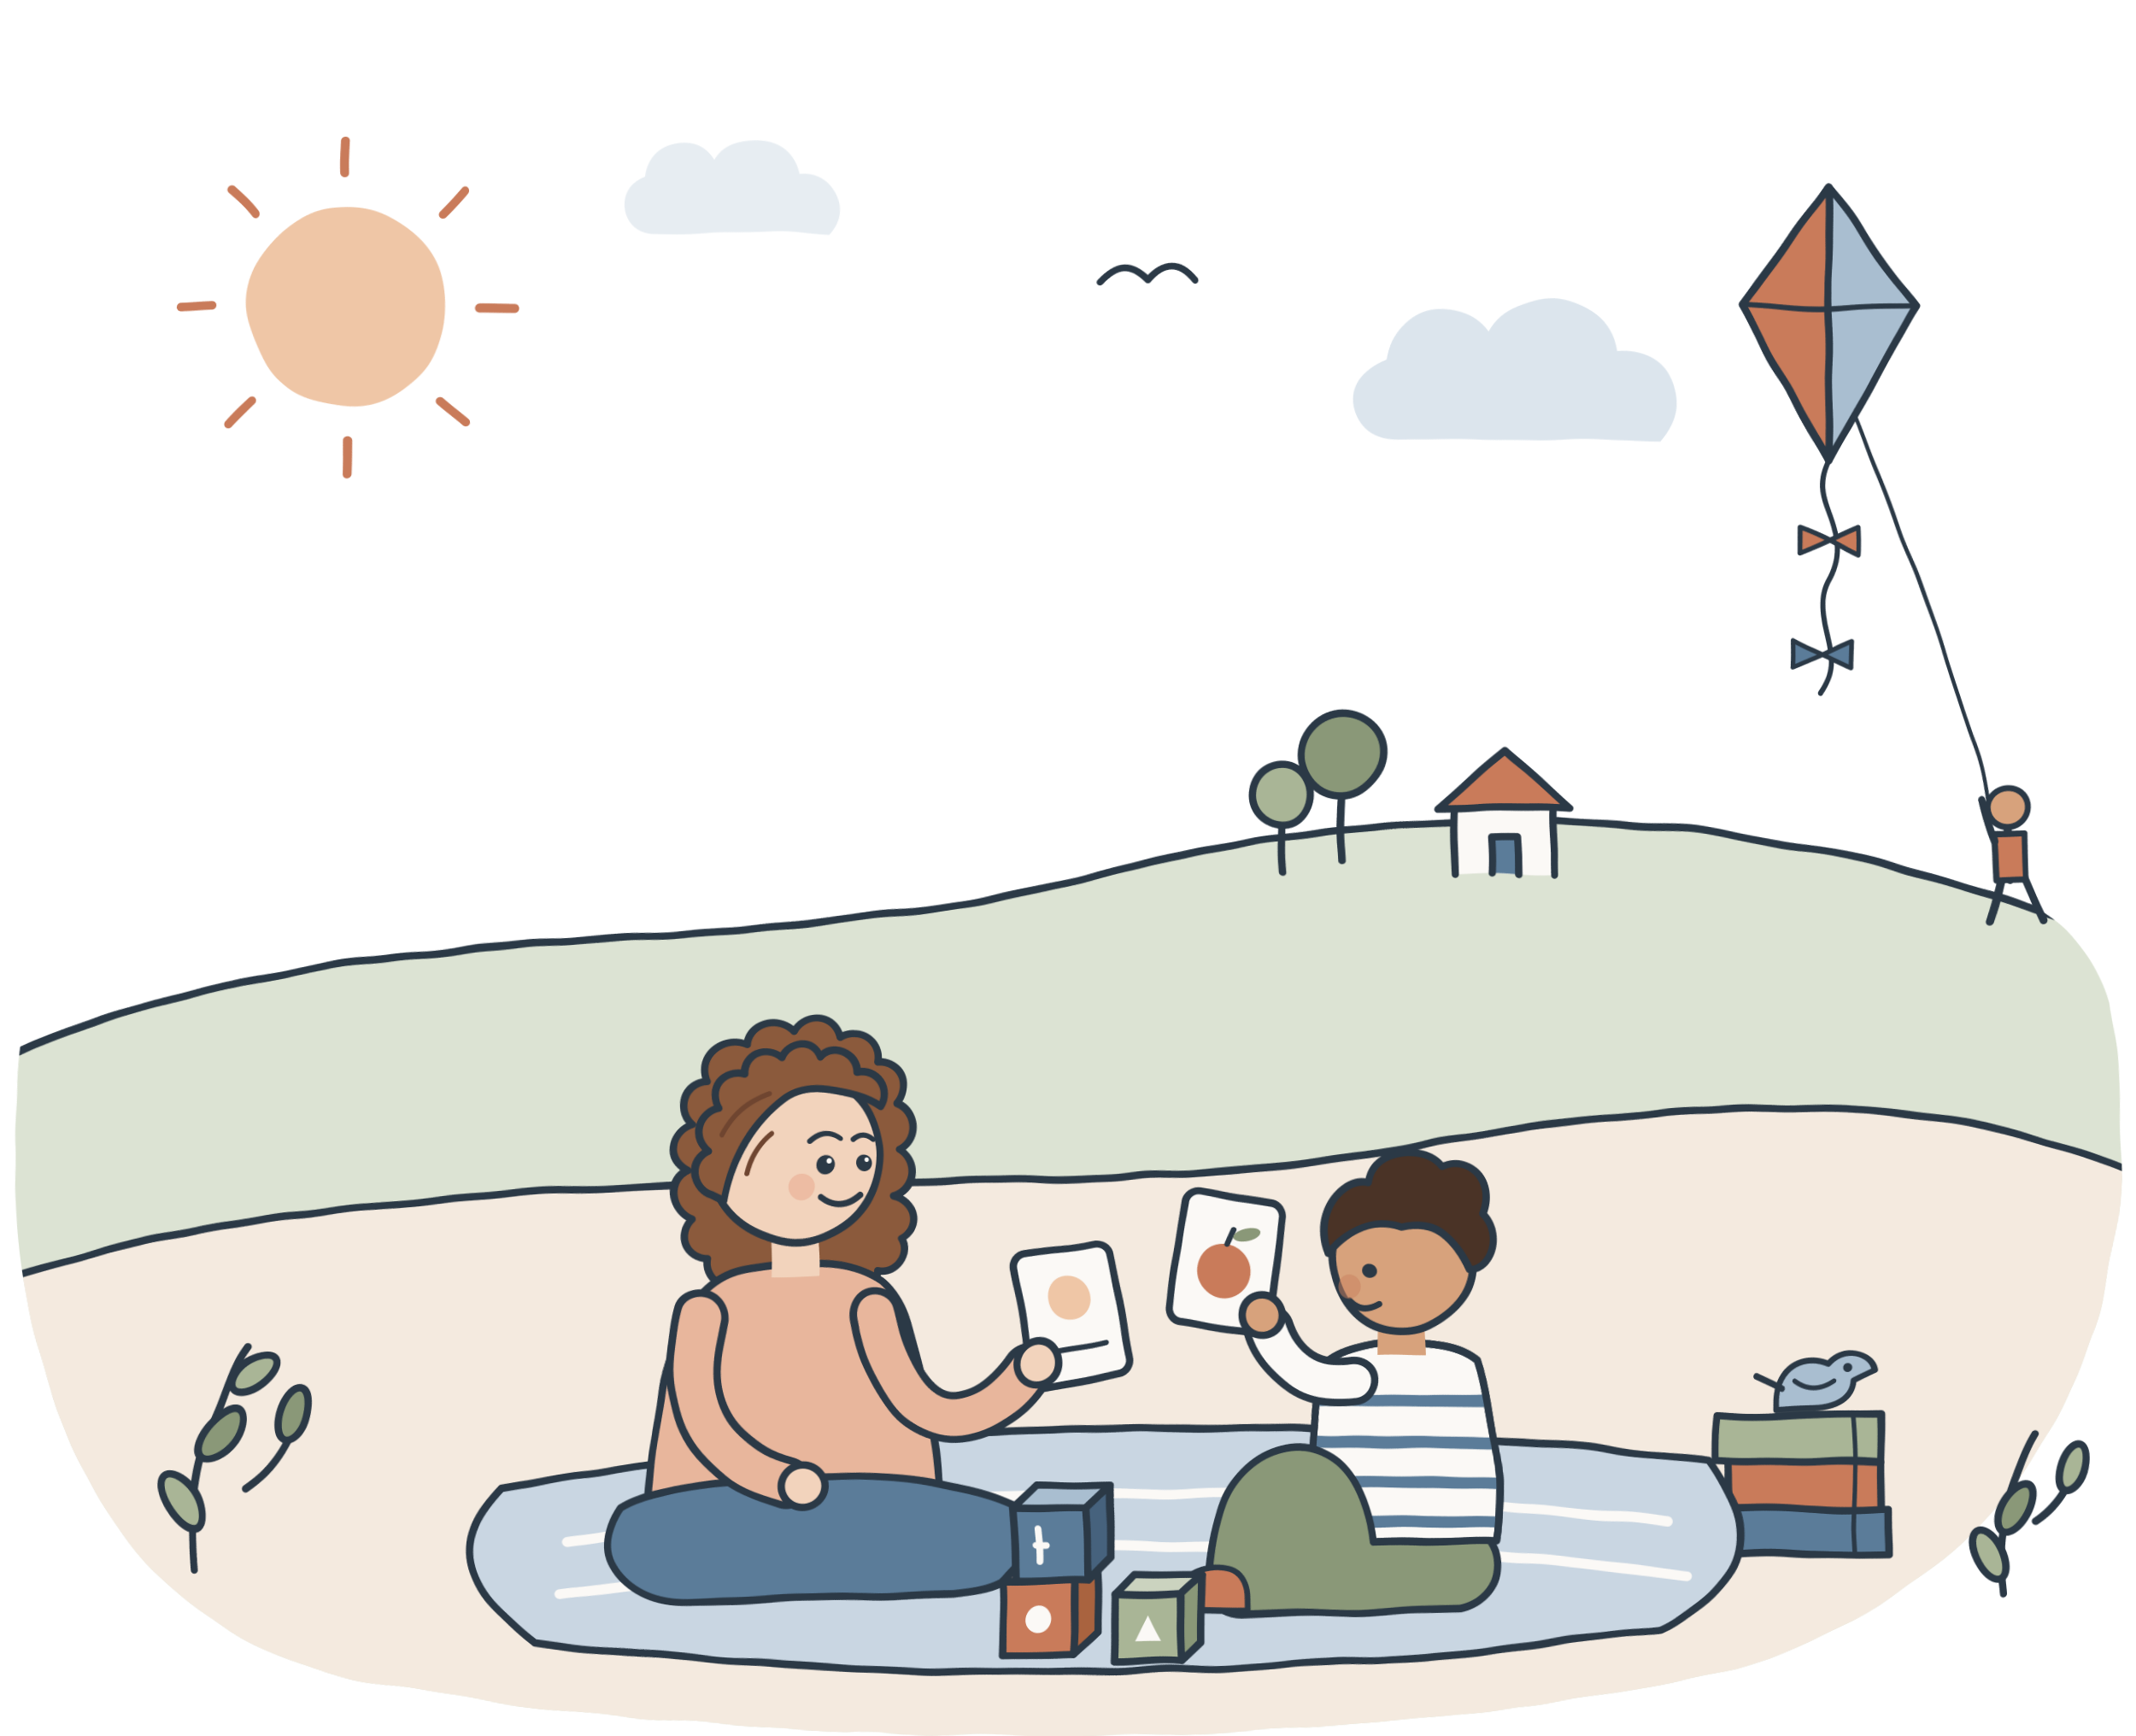
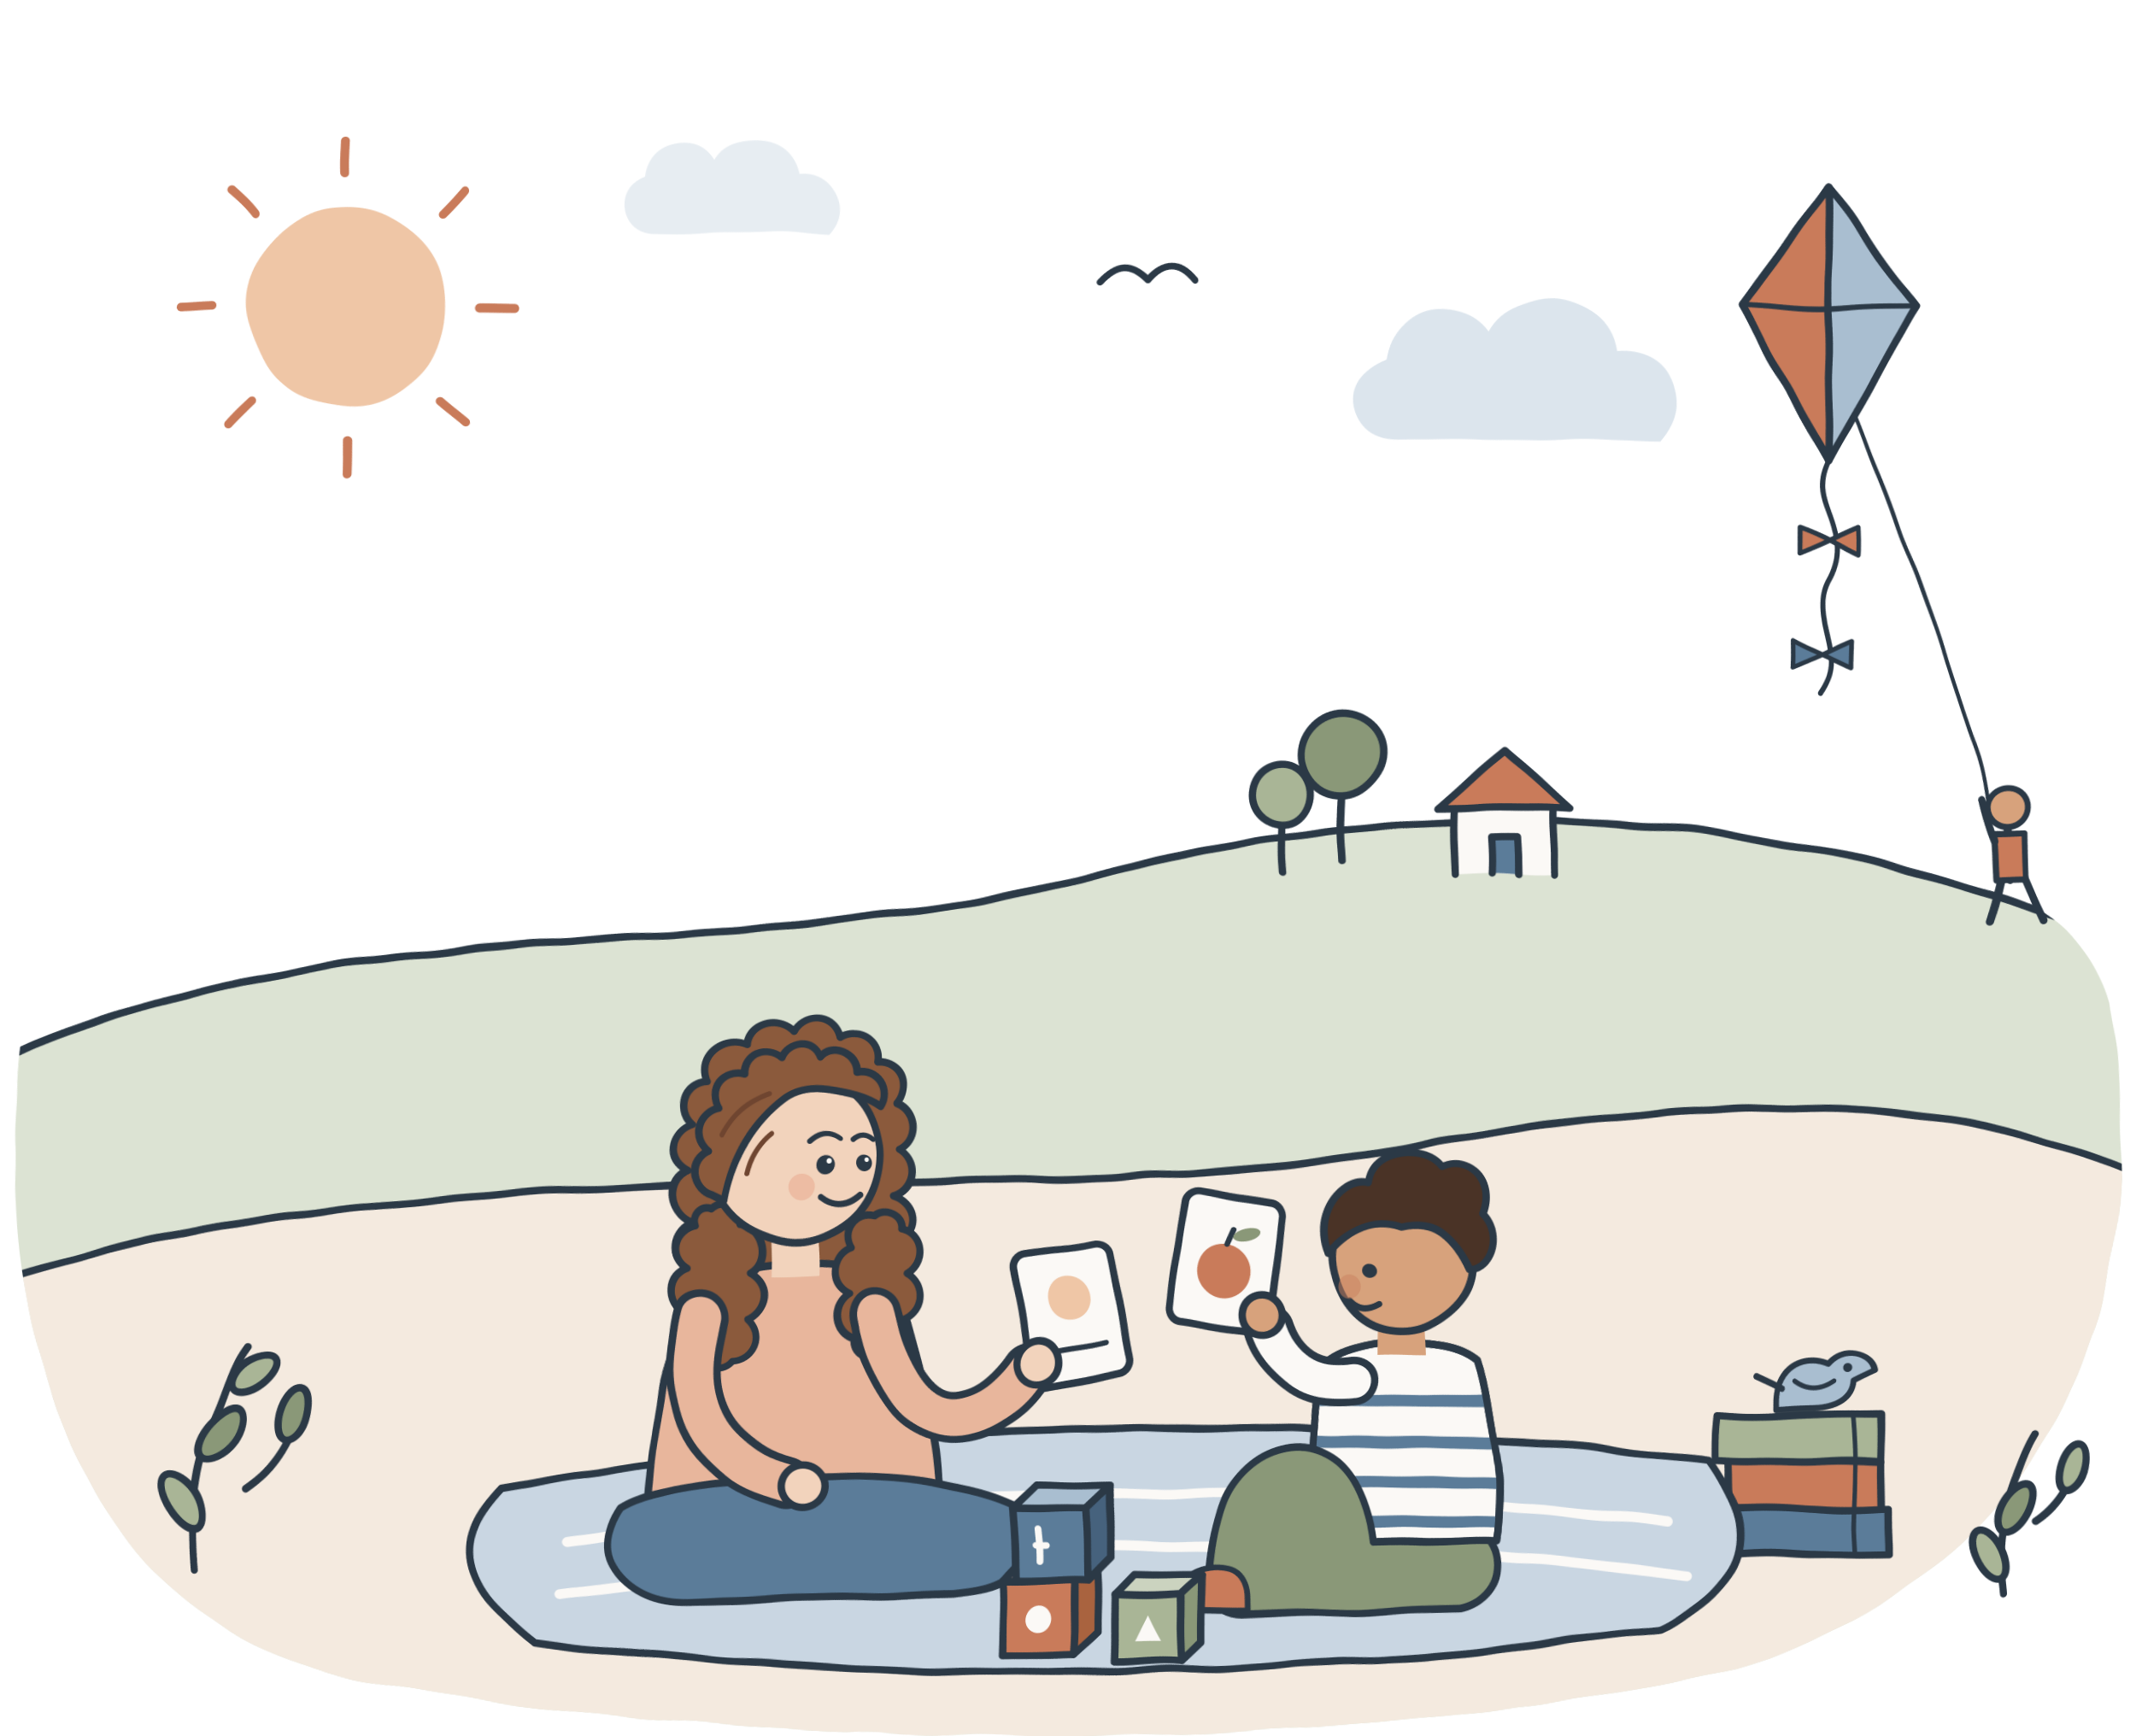
<svg xmlns="http://www.w3.org/2000/svg" viewBox="0 0 640 520" fill="none" stroke="#2B3946" stroke-width="2.2" stroke-linecap="round" stroke-linejoin="round">
  <defs>
    <filter id="hand" x="-2%" y="-2%" width="104%" height="104%">
      <feTurbulence type="fractalNoise" baseFrequency="0.035" numOctaves="2" seed="4" />
      <feDisplacementMap in="SourceGraphic" scale="2.6" xChannelSelector="R" yChannelSelector="G" />
    </filter>
    <clipPath id="hero-land">
      <path d="M8 300C30 240 200 232 330 236S612 236 632 300C646 380 622 470 520 500 400 528 220 524 110 504 20 488-6 390 8 300Z" />
    </clipPath>
    <clipPath id="child-shirt">
      <path d="M398 408C408 400 432 400 442 408C448 424 450 446 448 462H394C392 444 392 424 398 408Z" />
    </clipPath>
  </defs>
  <g filter="url(#hand)">
    <circle cx="104" cy="92" r="30" fill="#EFC6A6" stroke="none" />
    <g stroke="#C97B5A" stroke-width="2.6">
      <path d="M144 92h10M132 120l7 7M104 132v10M76 120l-7 7M64 92H54M76 64l-7-7M104 52V42M132 64l7-7" />
    </g>
    <path d="M420 132c-15 0-20-19-5-25 2-16 23-20 31-8 8-14 35-12 39 6 15-2 23 15 12 27z" fill="#DCE5ED" stroke="none" />
    <path d="M196 70c-10 0-13-13-3-17 1-11 16-13 21-5 6-9 23-8 26 4 10-1 15 10 8 18z" fill="#E7EDF2" stroke="none" />
    <path d="M330 84q7-8 14 0q7-8 14 0" stroke-width="2" />
    <g clip-path="url(#hero-land)">
      <path d="M0 318C110 268 220 292 330 262S560 246 640 286V520H0Z" fill="#DCE3D3" stroke="none" />
      <path d="M0 318C110 268 220 292 330 262S560 246 640 286" />
    </g>
    <path d="M384 262v-18M402 258v-24" />
    <circle cx="384" cy="238" r="9" fill="#A9B596" />
    <circle cx="402" cy="226" r="12" fill="#8A9878" />
    <path d="M436 262v-22h30v22" fill="#FBF9F6" />
    <path d="M431 242l20-17 20 17z" fill="#C97B5A" />
    <path d="M447 262v-11h8v11" fill="#5B7C99" />
    <path d="M548 104C566 150 586 200 596 240" stroke-width="1.2" />
    <path d="M548 56l26 36-26 46-26-46z" fill="#A9BED0" />
    <path d="M548 56l-26 36 26 46z" fill="#C97B5A" />
    <path d="M548 56v82M522 92h52" stroke-width="1.6" />
    <path d="M548 138c-7 14 8 22 0 36-6 12 6 22-2 34" stroke-width="1.6" />
    <path d="M539 158l9 4-9 4zM557 158l-9 4 9 4z" fill="#C97B5A" stroke-width="1.4" />
    <path d="M537 192l9 4-9 4zM555 192l-9 4 9 4z" fill="#5B7C99" stroke-width="1.4" />
    <path d="M600 262l-4 14M606 262l6 14M602 248v16" stroke-width="2.4" />
    <path d="M598 250v14h9v-14z" fill="#C97B5A" stroke-width="1.8" />
    <path d="M598 252l-4-12" stroke-width="2.2" />
    <circle cx="602" cy="242" r="6" fill="#D7A27C" stroke-width="1.8" />
    <g clip-path="url(#hero-land)">
      <path d="M0 384C140 338 300 366 420 344S600 334 640 352V520H0Z" fill="#F4EADF" stroke="none" />
      <path d="M0 384C140 338 300 366 420 344S600 334 640 352" />
    </g>
    <path d="M58 470C56 446 62 424 74 404M74 446c8-6 14-14 16-26" />
    <ellipse cx="66" cy="430" rx="9" ry="4.5" transform="rotate(-55 66 430)" fill="#8A9878" />
    <ellipse cx="76" cy="412" rx="8" ry="4" transform="rotate(-35 76 412)" fill="#A9B596" />
    <ellipse cx="55" cy="450" rx="9" ry="4.5" transform="rotate(-120 55 450)" fill="#A9B596" />
    <ellipse cx="88" cy="424" rx="8" ry="4" transform="rotate(-70 88 424)" fill="#8A9878" />
    <path d="M600 478c-2-18 2-34 10-48M610 456c6-4 10-10 12-18" />
    <ellipse cx="604" cy="452" rx="8" ry="4" transform="rotate(-60 604 452)" fill="#8A9878" />
    <ellipse cx="621" cy="440" rx="7" ry="3.5" transform="rotate(-70 621 440)" fill="#A9B596" />
    <ellipse cx="596" cy="466" rx="8" ry="4" transform="rotate(-115 596 466)" fill="#A9B596" />
    <path d="M512 452h54v14h-54z" fill="#5B7C99" />
    <path d="M518 438h46v14h-46z" fill="#C97B5A" />
    <path d="M514 424h50v14h-50z" fill="#A9B596" />
    <path d="M556 452v14M556 438v14M556 424v14" stroke-width="1.4" />
    <path d="M526 412l8 4M532 420c0-9 8-14 16-11 5-6 13-4 14 2l-6 3c0 5-5 8-12 8h-12z" fill="#A9BED0" stroke-width="1.8" />
    <path d="M538 414q6 4 12 0" stroke-width="1.4" />
    <circle cx="554" cy="410" r="1.4" fill="#2B3946" stroke="none" />
    <path d="M150 446Q330 414 512 438Q536 470 498 488Q330 512 160 492Q128 468 150 446Z" fill="#C9D6E2" />
    <path d="M170 462Q330 436 500 456M168 478Q330 452 506 472" stroke="#FBF9F6" stroke-width="3" />
-     <path d="M238 309A7.6 7.6 0 0 1 252 311A7.0 7.0 0 0 1 263 318A7.2 7.2 0 0 1 269 330A7.6 7.6 0 0 1 270 344A7.6 7.6 0 0 1 268 358A7.1 7.1 0 0 1 270 371A6.6 6.6 0 0 1 263 381A7.3 7.3 0 0 1 250 385A7.6 7.6 0 0 1 236 386A7.6 7.6 0 0 1 222 384A6.6 6.6 0 0 1 212 377A7.0 7.0 0 0 1 207 365A7.6 7.6 0 0 1 206 351A7.6 7.6 0 0 1 207 337A7.5 7.5 0 0 1 212 324A8.8 8.8 0 0 1 224 313A7.9 7.9 0 0 1 238 309Z" fill="#8B5A3C" />
+     <path d="M238 309A7.6 7.6 0 0 1 252 311A7.0 7.0 0 0 1 263 318A7.2 7.2 0 0 1 269 330A7.6 7.6 0 0 1 270 344A7.6 7.6 0 0 1 268 358A7.6 7.6 0 0 1 269 372A7.6 7.6 0 0 1 267 386A7.0 7.0 0 0 1 260 397A6.8 6.8 0 0 1 249 403A7.0 7.0 0 0 1 236 404A7.1 7.1 0 0 1 223 402A6.9 6.9 0 0 1 213 394A7.5 7.5 0 0 1 208 381A8.1 8.1 0 0 1 207 366A8.1 8.1 0 0 1 206 351A7.6 7.6 0 0 1 207 337A7.5 7.5 0 0 1 212 324A8.8 8.8 0 0 1 224 313A7.9 7.9 0 0 1 238 309Z" fill="#8B5A3C" />
    <path d="M214 384C226 376 252 376 264 384C274 392 280 420 282 452H194C196 420 202 392 214 384Z" fill="#E8B69C" />
    <path d="M231 364h14v18h-14z" fill="#F2D3BC" stroke="none" />
+     <path d="M213 362A5.6 5.6 0 0 1 222 367A7.7 7.7 0 0 1 225 381A7.6 7.6 0 0 1 224 395A7.5 7.5 0 0 1 219 408A5.0 5.0 0 0 1 210 406A6.8 6.8 0 0 1 206 394A7.6 7.6 0 0 1 206 380A7.1 7.1 0 0 1 208 367A3.8 3.8 0 0 1 213 362Z" fill="#8B5A3C" />
+     <path d="M262 364A4.8 4.8 0 0 1 270 368A7.6 7.6 0 0 1 272 382A7.6 7.6 0 0 1 270 396A5.8 5.8 0 0 1 264 405A4.8 4.8 0 0 1 256 401A7.1 7.1 0 0 1 254 388A7.6 7.6 0 0 1 255 374A6.6 6.6 0 0 1 262 364Z" fill="#8B5A3C" />
    <circle cx="238" cy="346" r="26" fill="#F2D3BC" />
    <path d="M213 358A7.0 7.0 0 0 1 212 345A7.2 7.2 0 0 1 215 332A6.9 6.9 0 0 1 223 322A6.5 6.5 0 0 1 234 317A6.5 6.5 0 0 1 246 317A6.3 6.3 0 0 1 257 321A6.6 6.6 0 0 1 264 331C256 326 242 324 234 330S220 345 217 360Z" fill="#8B5A3C" />
    <path d="M216 340c3-6 8-10 14-12M224 352c1-5 3-9 7-12" stroke="#6F4530" stroke-width="1.5" />
    <path d="M242.5 342.5q4.5-4 9-1M255.5 341.5q3.2-3 6.4-.4" stroke-width="1.6" />
    <circle cx="247" cy="349.5" r="2.8" fill="#2B3946" stroke="none" />
    <circle cx="259" cy="348.5" r="2.5" fill="#2B3946" stroke="none" />
    <circle cx="248" cy="348.4" r=".8" fill="#FBF9F6" stroke="none" />
    <circle cx="259.8" cy="347.5" r=".7" fill="#FBF9F6" stroke="none" />
    <path d="M246 359q6 4.5 12-1" stroke-width="1.8" />
    <circle cx="240" cy="356" r="4" fill="#E9A98E" stroke="none" opacity=".55" />
    <path d="M186 452C206 440 280 438 306 452C318 462 306 476 286 478L206 480C186 480 176 466 186 452Z" fill="#5B7C99" />
    <path d="M210 394C204 416 208 436 236 444" stroke-width="16" />
    <path d="M210 394C204 416 208 436 236 444" stroke="#E8B69C" stroke-width="11.5" />
    <circle cx="241" cy="445" r="6.5" fill="#F2D3BC" />
    <g transform="rotate(-10 321 394)">
      <rect x="306" y="374" width="30" height="40" rx="4" fill="#FBF9F6" />
      <circle cx="321" cy="389" r="6.5" fill="#EFC6A6" stroke="none" />
      <path d="M312 404h18" stroke-width="1.6" />
    </g>
    <path d="M262 394C268 414 276 428 290 424C298 422 304 416 308 410" stroke-width="16" />
    <path d="M262 394C268 414 276 428 290 424C298 422 304 416 308 410" stroke="#E8B69C" stroke-width="11.5" />
    <circle cx="311" cy="408" r="6.5" fill="#F2D3BC" />
    <path d="M398 408C408 400 432 400 442 408C448 424 450 446 448 462H394C392 444 392 424 398 408Z" fill="#FBF9F6" />
    <g clip-path="url(#child-shirt)" stroke="#5B7C99" stroke-width="3.5">
      <path d="M388 420h66M388 432h66M388 444h66M388 456h66" />
    </g>
    <path d="M398 408C408 400 432 400 442 408C448 424 450 446 448 462H394C392 444 392 424 398 408Z" />
    <path d="M362 470C364 446 376 432 392 434C404 436 410 448 412 462H446C452 470 448 480 438 482L372 484C364 484 360 478 362 470Z" fill="#8A9878" />
    <path d="M354 482c-2-9 6-14 14-12 4 1 6 5 6 9v4h-18z" fill="#C97B5A" stroke-width="1.8" />
    <path d="M413 390h14v16h-14z" fill="#D7A27C" stroke="none" />
    <circle cx="420" cy="378" r="21" fill="#D7A27C" />
    <path d="M398 376C394 362 402 352 410 354C412 344 426 342 432 350C440 346 448 354 444 364C450 370 446 380 440 380C436 370 430 366 420 368C410 364 402 370 398 376Z" fill="#4A3326" />
    <circle cx="410" cy="381" r="2.2" fill="#2B3946" stroke="none" />
    <path d="M404 390q4 4 9 1" stroke-width="1.8" />
    <circle cx="404" cy="386" r="3.5" fill="#C9805E" stroke="none" opacity=".5" />
    <g transform="rotate(8 367 380)">
      <rect x="352" y="358" width="30" height="40" rx="4" fill="#FBF9F6" />
      <circle cx="367" cy="381" r="8" fill="#C97B5A" stroke="none" />
      <path d="M367 373l1-5" stroke-width="1.6" />
      <ellipse cx="372" cy="369" rx="4" ry="2" transform="rotate(-25 372 369)" fill="#8A9878" stroke="none" />
    </g>
    <path d="M406 414C394 416 384 410 380 398" stroke-width="15" />
    <path d="M406 414C394 416 384 410 380 398" stroke="#FBF9F6" stroke-width="10.5" />
    <circle cx="378" cy="394" r="6" fill="#D7A27C" />
    <path d="M300 474h22v22h-22z" fill="#C97B5A" />
    <path d="M300 474l7-7h22l-7 7z" fill="#E8B69C" />
    <path d="M322 474l7-7v22l-7 7z" fill="#A9633F" />
    <path d="M304 452h22v22h-22z" fill="#5B7C99" />
    <path d="M304 452l7-7h22l-7 7z" fill="#A9BED0" />
    <path d="M326 452l7-7v22l-7 7z" fill="#46627D" />
    <path d="M334 478h20v20h-20z" fill="#A9B596" />
    <path d="M334 478l6-6h20l-6 6z" fill="#CBD3BF" />
    <path d="M354 478l6-6v20l-6 6z" fill="#8A9878" />
    <circle cx="311" cy="485" r="4" fill="#FBF9F6" stroke="none" />
    <path d="M311 458v10M310 463h3" stroke="#FBF9F6" stroke-width="2" />
    <path d="M340 492l4-8 4 8z" fill="#FBF9F6" stroke="none" />
  </g>
</svg>
